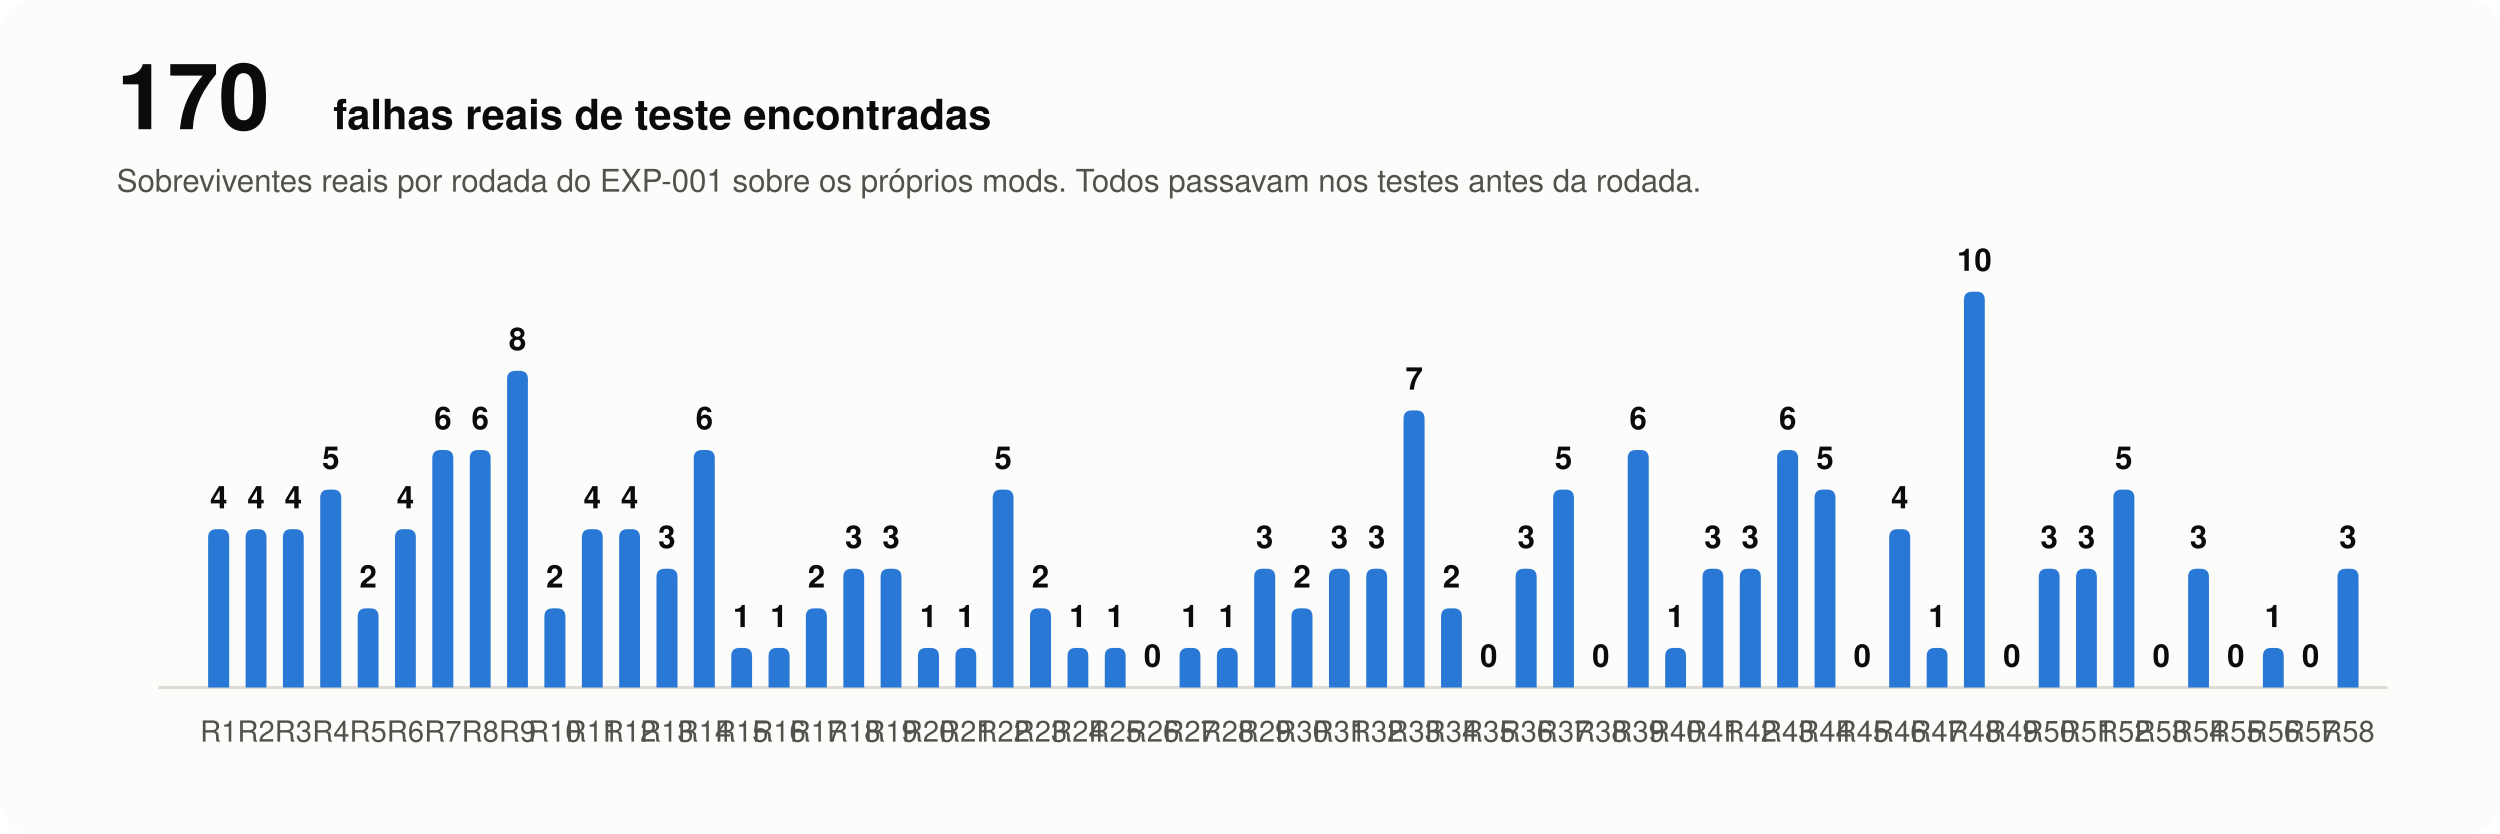
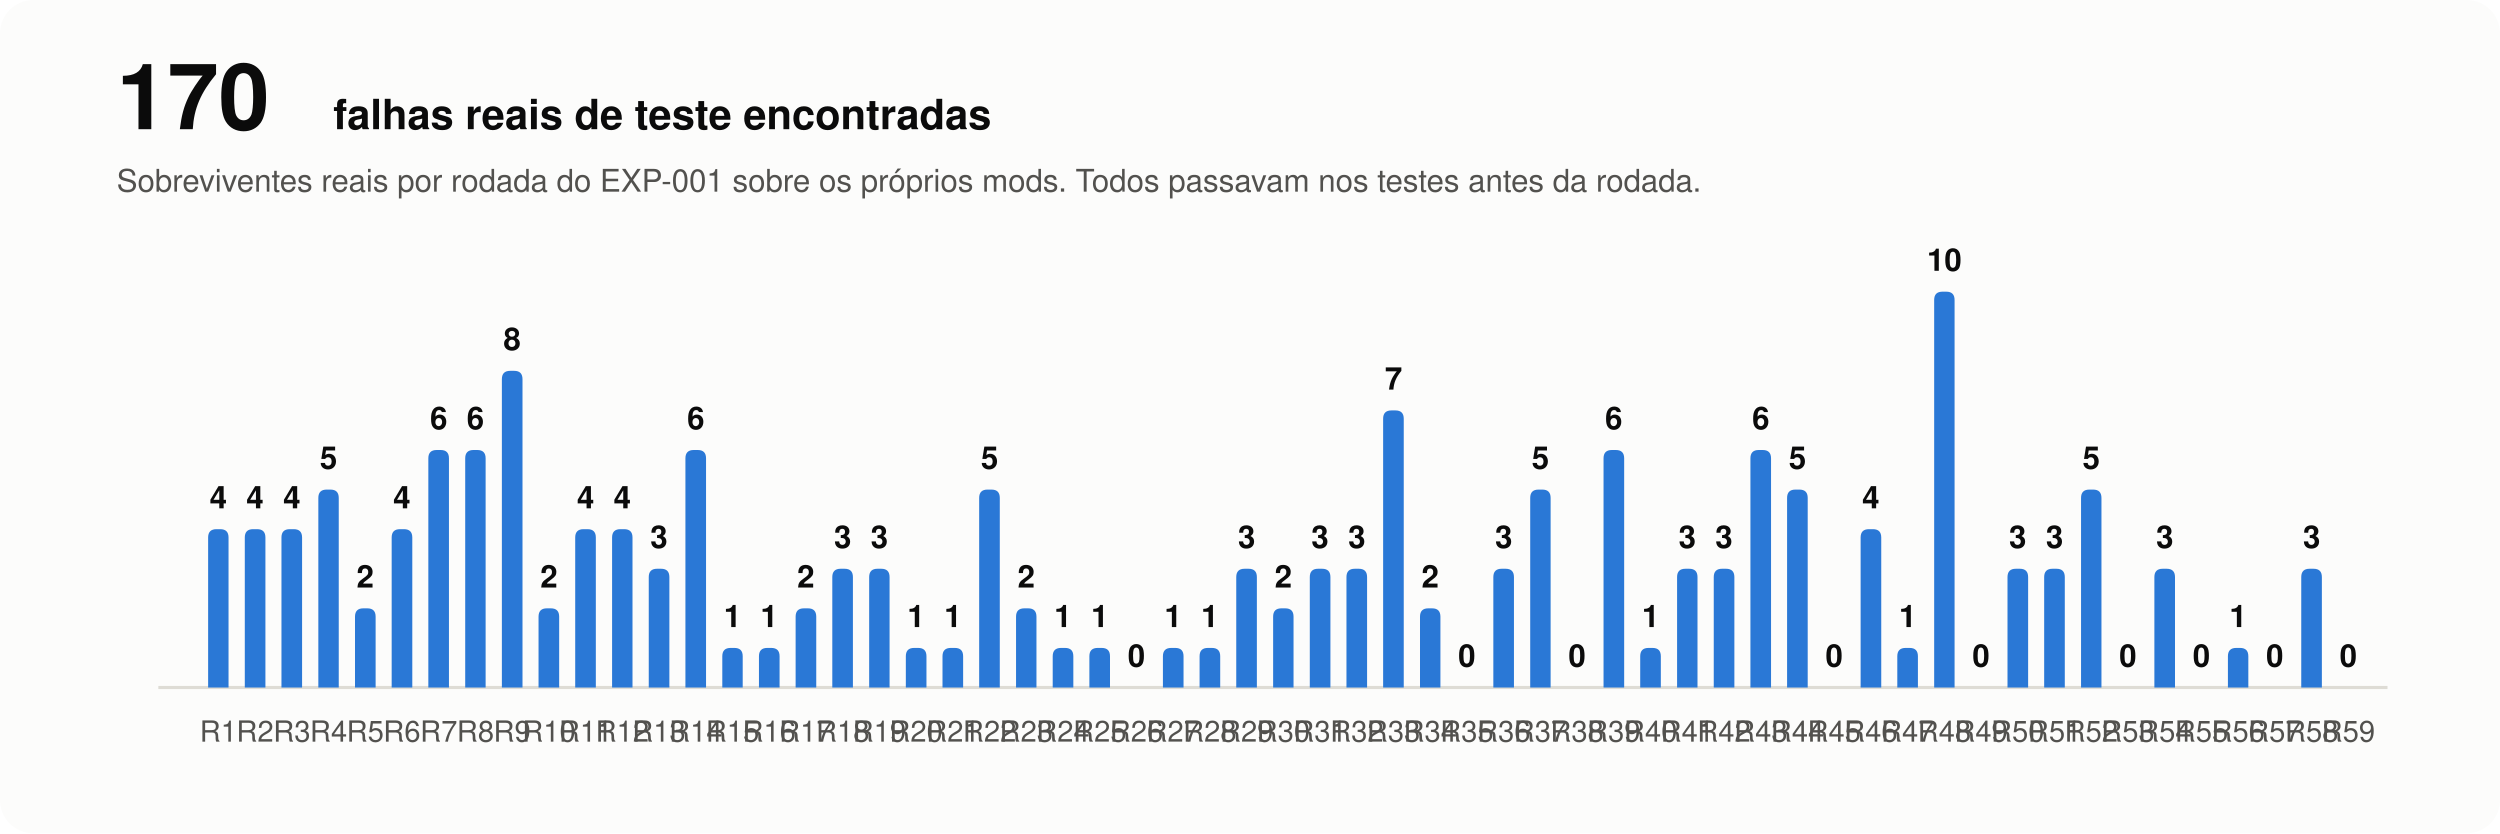
- <svg xmlns="http://www.w3.org/2000/svg" viewBox="0 0 1200 400" width="1200" height="400" role="img" aria-label="170 falhas reais de teste encontradas em 58 rodadas" font-family="ui-sans-serif, -apple-system, 'Segoe UI', Helvetica, Arial, sans-serif">
+ <svg xmlns="http://www.w3.org/2000/svg" viewBox="0 0 1200 400" width="1200" height="400" role="img" aria-label="170 falhas reais de teste encontradas em 59 rodadas" font-family="ui-sans-serif, -apple-system, 'Segoe UI', Helvetica, Arial, sans-serif">
  <style>
  .sup { fill: #fcfcfb; } .sup2 { fill: #f3f2ef; } .borda { stroke: #dedcd5; }
  .t1 { fill: #0b0b0b; } .t2 { fill: #52514e; } .t3 { fill: #8a887f; }
  .ac { fill: #2a78d6; } .acs { stroke: #2a78d6; } .acf { fill: #e8f1fb; }
  .ok { fill: #0f7a3d; } .okf { fill: #e3f3e8; }
  @media (prefers-color-scheme: dark) {
    .sup { fill: #1a1a19; } .sup2 { fill: #232322; } .borda { stroke: #3a3936; }
    .t1 { fill: #f0efec; } .t2 { fill: #c3c2b7; } .t3 { fill: #8f8d84; }
    .ac { fill: #3987e5; } .acs { stroke: #3987e5; } .acf { fill: #1d2c40; }
    .ok { fill: #4cc27a; } .okf { fill: #16301f; }
  }
  @media (prefers-reduced-motion: reduce) { * { animation: none !important; } }

  .barra { transform-box: fill-box; transform-origin: bottom; animation: cresce 1.1s cubic-bezier(.2,.8,.2,1); }
  @keyframes cresce { from { transform: scaleY(0); } to { transform: scaleY(1); } }
</style>
  <rect width="1200" height="400" rx="16" class="sup" />
  <text x="56" y="62" font-size="44" font-weight="800" class="t1">170</text>
  <text x="160" y="62" font-size="20" font-weight="700" class="t1">falhas reais de teste encontradas</text>
  <text x="56" y="92" font-size="15" class="t2">Sobreviventes reais por rodada do EXP-001 sobre os próprios mods. Todos passavam nos testes antes da rodada.</text>
  <line x1="76" y1="330" x2="1146" y2="330" class="borda" stroke-width="1.5" />
  <g class="barra">
-     <path d="M99.9,330 L99.9,258.0 Q99.9,254.0 103.9,254.0 L106.0,254.0 Q110.0,254.0 110.0,258.0 L110.0,330 Z" class="ac" />
-   </g>
-   <text x="105.0" y="244.0" font-size="15" font-weight="700" class="t1" text-anchor="middle">4</text>
-   <text x="105.0" y="356" font-size="14" class="t2" text-anchor="middle">R1</text>
-   <g class="barra">
-     <path d="M117.9,330 L117.9,258.0 Q117.9,254.0 121.9,254.0 L123.9,254.0 Q127.9,254.0 127.9,258.0 L127.9,330 Z" class="ac" />
-   </g>
-   <text x="122.9" y="244.0" font-size="15" font-weight="700" class="t1" text-anchor="middle">4</text>
-   <text x="122.9" y="356" font-size="14" class="t2" text-anchor="middle">R2</text>
-   <g class="barra">
-     <path d="M135.8,330 L135.8,258.0 Q135.8,254.0 139.8,254.0 L141.8,254.0 Q145.8,254.0 145.8,258.0 L145.8,330 Z" class="ac" />
-   </g>
-   <text x="140.8" y="244.0" font-size="15" font-weight="700" class="t1" text-anchor="middle">4</text>
-   <text x="140.8" y="356" font-size="14" class="t2" text-anchor="middle">R3</text>
-   <g class="barra">
-     <path d="M153.7,330 L153.7,239.0 Q153.7,235.0 157.7,235.0 L159.8,235.0 Q163.8,235.0 163.8,239.0 L163.8,330 Z" class="ac" />
-   </g>
-   <text x="158.8" y="225.0" font-size="15" font-weight="700" class="t1" text-anchor="middle">5</text>
-   <text x="158.8" y="356" font-size="14" class="t2" text-anchor="middle">R4</text>
-   <g class="barra">
-     <path d="M171.7,330 L171.7,296.0 Q171.7,292.0 175.7,292.0 L177.7,292.0 Q181.7,292.0 181.7,296.0 L181.7,330 Z" class="ac" />
-   </g>
-   <text x="176.7" y="282.0" font-size="15" font-weight="700" class="t1" text-anchor="middle">2</text>
-   <text x="176.7" y="356" font-size="14" class="t2" text-anchor="middle">R5</text>
-   <g class="barra">
-     <path d="M189.6,330 L189.6,258.0 Q189.6,254.0 193.6,254.0 L195.6,254.0 Q199.6,254.0 199.6,258.0 L199.6,330 Z" class="ac" />
-   </g>
-   <text x="194.6" y="244.0" font-size="15" font-weight="700" class="t1" text-anchor="middle">4</text>
-   <text x="194.6" y="356" font-size="14" class="t2" text-anchor="middle">R6</text>
-   <g class="barra">
-     <path d="M207.5,330 L207.5,220.0 Q207.5,216.0 211.5,216.0 L213.6,216.0 Q217.6,216.0 217.6,220.0 L217.6,330 Z" class="ac" />
-   </g>
-   <text x="212.6" y="206.0" font-size="15" font-weight="700" class="t1" text-anchor="middle">6</text>
-   <text x="212.6" y="356" font-size="14" class="t2" text-anchor="middle">R7</text>
-   <g class="barra">
-     <path d="M225.5,330 L225.5,220.0 Q225.5,216.0 229.5,216.0 L231.5,216.0 Q235.5,216.0 235.5,220.0 L235.5,330 Z" class="ac" />
-   </g>
-   <text x="230.5" y="206.0" font-size="15" font-weight="700" class="t1" text-anchor="middle">6</text>
-   <text x="230.5" y="356" font-size="14" class="t2" text-anchor="middle">R8</text>
-   <g class="barra">
-     <path d="M243.4,330 L243.4,182.0 Q243.4,178.0 247.4,178.0 L249.4,178.0 Q253.4,178.0 253.4,182.0 L253.4,330 Z" class="ac" />
-   </g>
-   <text x="248.4" y="168.0" font-size="15" font-weight="700" class="t1" text-anchor="middle">8</text>
-   <text x="248.4" y="356" font-size="14" class="t2" text-anchor="middle">R9</text>
-   <g class="barra">
-     <path d="M261.3,330 L261.3,296.0 Q261.3,292.0 265.3,292.0 L267.4,292.0 Q271.4,292.0 271.4,296.0 L271.4,330 Z" class="ac" />
-   </g>
-   <text x="266.3" y="282.0" font-size="15" font-weight="700" class="t1" text-anchor="middle">2</text>
-   <text x="266.3" y="356" font-size="14" class="t2" text-anchor="middle">R10</text>
-   <g class="barra">
-     <path d="M279.3,330 L279.3,258.0 Q279.3,254.0 283.3,254.0 L285.3,254.0 Q289.3,254.0 289.3,258.0 L289.3,330 Z" class="ac" />
-   </g>
-   <text x="284.3" y="244.0" font-size="15" font-weight="700" class="t1" text-anchor="middle">4</text>
-   <text x="284.3" y="356" font-size="14" class="t2" text-anchor="middle">R11</text>
-   <g class="barra">
-     <path d="M297.2,330 L297.2,258.0 Q297.2,254.0 301.2,254.0 L303.2,254.0 Q307.2,254.0 307.2,258.0 L307.2,330 Z" class="ac" />
-   </g>
-   <text x="302.2" y="244.0" font-size="15" font-weight="700" class="t1" text-anchor="middle">4</text>
-   <text x="302.2" y="356" font-size="14" class="t2" text-anchor="middle">R12</text>
-   <g class="barra">
-     <path d="M315.1,330 L315.1,277.0 Q315.1,273.0 319.1,273.0 L321.2,273.0 Q325.2,273.0 325.2,277.0 L325.2,330 Z" class="ac" />
-   </g>
-   <text x="320.1" y="263.0" font-size="15" font-weight="700" class="t1" text-anchor="middle">3</text>
-   <text x="320.1" y="356" font-size="14" class="t2" text-anchor="middle">R13</text>
-   <g class="barra">
-     <path d="M333.0,330 L333.0,220.0 Q333.0,216.0 337.0,216.0 L339.1,216.0 Q343.1,216.0 343.1,220.0 L343.1,330 Z" class="ac" />
-   </g>
-   <text x="338.1" y="206.0" font-size="15" font-weight="700" class="t1" text-anchor="middle">6</text>
-   <text x="338.1" y="356" font-size="14" class="t2" text-anchor="middle">R14</text>
-   <g class="barra">
-     <path d="M351.0,330 L351.0,315.0 Q351.0,311.0 355.0,311.0 L357.0,311.0 Q361.0,311.0 361.0,315.0 L361.0,330 Z" class="ac" />
-   </g>
-   <text x="356.0" y="301.0" font-size="15" font-weight="700" class="t1" text-anchor="middle">1</text>
-   <text x="356.0" y="356" font-size="14" class="t2" text-anchor="middle">R15</text>
-   <g class="barra">
-     <path d="M368.9,330 L368.9,315.0 Q368.9,311.0 372.9,311.0 L375.0,311.0 Q379.0,311.0 379.0,315.0 L379.0,330 Z" class="ac" />
-   </g>
-   <text x="373.9" y="301.0" font-size="15" font-weight="700" class="t1" text-anchor="middle">1</text>
-   <text x="373.9" y="356" font-size="14" class="t2" text-anchor="middle">R16</text>
-   <g class="barra">
-     <path d="M386.8,330 L386.8,296.0 Q386.8,292.0 390.8,292.0 L392.9,292.0 Q396.9,292.0 396.9,296.0 L396.9,330 Z" class="ac" />
-   </g>
-   <text x="391.9" y="282.0" font-size="15" font-weight="700" class="t1" text-anchor="middle">2</text>
-   <text x="391.9" y="356" font-size="14" class="t2" text-anchor="middle">R17</text>
-   <g class="barra">
-     <path d="M404.8,330 L404.8,277.0 Q404.8,273.0 408.8,273.0 L410.8,273.0 Q414.8,273.0 414.8,277.0 L414.8,330 Z" class="ac" />
-   </g>
-   <text x="409.8" y="263.0" font-size="15" font-weight="700" class="t1" text-anchor="middle">3</text>
-   <text x="409.8" y="356" font-size="14" class="t2" text-anchor="middle">R18</text>
-   <g class="barra">
-     <path d="M422.7,330 L422.7,277.0 Q422.7,273.0 426.7,273.0 L428.7,273.0 Q432.7,273.0 432.7,277.0 L432.7,330 Z" class="ac" />
-   </g>
-   <text x="427.7" y="263.0" font-size="15" font-weight="700" class="t1" text-anchor="middle">3</text>
-   <text x="427.7" y="356" font-size="14" class="t2" text-anchor="middle">R19</text>
-   <g class="barra">
-     <path d="M440.6,330 L440.6,315.0 Q440.6,311.0 444.6,311.0 L446.7,311.0 Q450.7,311.0 450.7,315.0 L450.7,330 Z" class="ac" />
-   </g>
-   <text x="445.7" y="301.0" font-size="15" font-weight="700" class="t1" text-anchor="middle">1</text>
-   <text x="445.7" y="356" font-size="14" class="t2" text-anchor="middle">R20</text>
-   <g class="barra">
-     <path d="M458.6,330 L458.6,315.0 Q458.6,311.0 462.6,311.0 L464.6,311.0 Q468.6,311.0 468.6,315.0 L468.6,330 Z" class="ac" />
-   </g>
-   <text x="463.6" y="301.0" font-size="15" font-weight="700" class="t1" text-anchor="middle">1</text>
-   <text x="463.6" y="356" font-size="14" class="t2" text-anchor="middle">R21</text>
-   <g class="barra">
-     <path d="M476.5,330 L476.5,239.0 Q476.5,235.0 480.5,235.0 L482.5,235.0 Q486.5,235.0 486.5,239.0 L486.5,330 Z" class="ac" />
-   </g>
-   <text x="481.5" y="225.0" font-size="15" font-weight="700" class="t1" text-anchor="middle">5</text>
-   <text x="481.5" y="356" font-size="14" class="t2" text-anchor="middle">R22</text>
-   <g class="barra">
-     <path d="M494.4,330 L494.4,296.0 Q494.4,292.0 498.4,292.0 L500.5,292.0 Q504.5,292.0 504.5,296.0 L504.5,330 Z" class="ac" />
-   </g>
-   <text x="499.4" y="282.0" font-size="15" font-weight="700" class="t1" text-anchor="middle">2</text>
-   <text x="499.4" y="356" font-size="14" class="t2" text-anchor="middle">R23</text>
-   <g class="barra">
-     <path d="M512.4,330 L512.4,315.0 Q512.4,311.0 516.4,311.0 L518.4,311.0 Q522.4,311.0 522.4,315.0 L522.4,330 Z" class="ac" />
-   </g>
-   <text x="517.4" y="301.0" font-size="15" font-weight="700" class="t1" text-anchor="middle">1</text>
-   <text x="517.4" y="356" font-size="14" class="t2" text-anchor="middle">R24</text>
-   <g class="barra">
-     <path d="M530.3,330 L530.3,315.0 Q530.3,311.0 534.3,311.0 L536.3,311.0 Q540.3,311.0 540.3,315.0 L540.3,330 Z" class="ac" />
-   </g>
-   <text x="535.3" y="301.0" font-size="15" font-weight="700" class="t1" text-anchor="middle">1</text>
-   <text x="535.3" y="356" font-size="14" class="t2" text-anchor="middle">R25</text>
-   <g class="barra">
-     <path d="M548.2,330 L548.2,330.0 Q548.2,330.0 548.2,330.0 L558.3,330.0 Q558.3,330.0 558.3,330.0 L558.3,330 Z" class="ac" />
-   </g>
-   <text x="553.2" y="320.0" font-size="15" font-weight="700" class="t1" text-anchor="middle">0</text>
-   <text x="553.2" y="356" font-size="14" class="t2" text-anchor="middle">R26</text>
-   <g class="barra">
-     <path d="M566.2,330 L566.2,315.0 Q566.2,311.0 570.2,311.0 L572.2,311.0 Q576.2,311.0 576.2,315.0 L576.2,330 Z" class="ac" />
-   </g>
-   <text x="571.2" y="301.0" font-size="15" font-weight="700" class="t1" text-anchor="middle">1</text>
-   <text x="571.2" y="356" font-size="14" class="t2" text-anchor="middle">R27</text>
-   <g class="barra">
-     <path d="M584.1,330 L584.1,315.0 Q584.1,311.0 588.1,311.0 L590.1,311.0 Q594.1,311.0 594.1,315.0 L594.1,330 Z" class="ac" />
-   </g>
-   <text x="589.1" y="301.0" font-size="15" font-weight="700" class="t1" text-anchor="middle">1</text>
-   <text x="589.1" y="356" font-size="14" class="t2" text-anchor="middle">R28</text>
-   <g class="barra">
-     <path d="M602.0,330 L602.0,277.0 Q602.0,273.0 606.0,273.0 L608.1,273.0 Q612.1,273.0 612.1,277.0 L612.1,330 Z" class="ac" />
-   </g>
-   <text x="607.0" y="263.0" font-size="15" font-weight="700" class="t1" text-anchor="middle">3</text>
-   <text x="607.0" y="356" font-size="14" class="t2" text-anchor="middle">R29</text>
-   <g class="barra">
-     <path d="M619.9,330 L619.9,296.0 Q619.9,292.0 623.9,292.0 L626.0,292.0 Q630.0,292.0 630.0,296.0 L630.0,330 Z" class="ac" />
-   </g>
-   <text x="625.0" y="282.0" font-size="15" font-weight="700" class="t1" text-anchor="middle">2</text>
-   <text x="625.0" y="356" font-size="14" class="t2" text-anchor="middle">R30</text>
-   <g class="barra">
-     <path d="M637.9,330 L637.9,277.0 Q637.9,273.0 641.9,273.0 L643.9,273.0 Q647.9,273.0 647.9,277.0 L647.9,330 Z" class="ac" />
-   </g>
-   <text x="642.9" y="263.0" font-size="15" font-weight="700" class="t1" text-anchor="middle">3</text>
-   <text x="642.9" y="356" font-size="14" class="t2" text-anchor="middle">R31</text>
-   <g class="barra">
-     <path d="M655.8,330 L655.8,277.0 Q655.8,273.0 659.8,273.0 L661.8,273.0 Q665.8,273.0 665.8,277.0 L665.8,330 Z" class="ac" />
-   </g>
-   <text x="660.8" y="263.0" font-size="15" font-weight="700" class="t1" text-anchor="middle">3</text>
-   <text x="660.8" y="356" font-size="14" class="t2" text-anchor="middle">R32</text>
-   <g class="barra">
-     <path d="M673.7,330 L673.7,201.0 Q673.7,197.0 677.7,197.0 L679.8,197.0 Q683.8,197.0 683.8,201.0 L683.8,330 Z" class="ac" />
-   </g>
-   <text x="678.8" y="187.0" font-size="15" font-weight="700" class="t1" text-anchor="middle">7</text>
-   <text x="678.8" y="356" font-size="14" class="t2" text-anchor="middle">R33</text>
-   <g class="barra">
-     <path d="M691.7,330 L691.7,296.0 Q691.7,292.0 695.7,292.0 L697.7,292.0 Q701.7,292.0 701.7,296.0 L701.7,330 Z" class="ac" />
-   </g>
-   <text x="696.7" y="282.0" font-size="15" font-weight="700" class="t1" text-anchor="middle">2</text>
-   <text x="696.7" y="356" font-size="14" class="t2" text-anchor="middle">R34</text>
-   <g class="barra">
-     <path d="M709.6,330 L709.6,330.0 Q709.6,330.0 709.6,330.0 L719.6,330.0 Q719.6,330.0 719.6,330.0 L719.6,330 Z" class="ac" />
-   </g>
-   <text x="714.6" y="320.0" font-size="15" font-weight="700" class="t1" text-anchor="middle">0</text>
-   <text x="714.6" y="356" font-size="14" class="t2" text-anchor="middle">R35</text>
-   <g class="barra">
-     <path d="M727.5,330 L727.5,277.0 Q727.5,273.0 731.5,273.0 L733.6,273.0 Q737.6,273.0 737.6,277.0 L737.6,330 Z" class="ac" />
-   </g>
-   <text x="732.6" y="263.0" font-size="15" font-weight="700" class="t1" text-anchor="middle">3</text>
-   <text x="732.6" y="356" font-size="14" class="t2" text-anchor="middle">R36</text>
-   <g class="barra">
-     <path d="M745.5,330 L745.5,239.0 Q745.5,235.0 749.5,235.0 L751.5,235.0 Q755.5,235.0 755.5,239.0 L755.5,330 Z" class="ac" />
-   </g>
-   <text x="750.5" y="225.0" font-size="15" font-weight="700" class="t1" text-anchor="middle">5</text>
-   <text x="750.5" y="356" font-size="14" class="t2" text-anchor="middle">R37</text>
-   <g class="barra">
-     <path d="M763.4,330 L763.4,330.0 Q763.4,330.0 763.4,330.0 L773.4,330.0 Q773.4,330.0 773.4,330.0 L773.4,330 Z" class="ac" />
-   </g>
-   <text x="768.4" y="320.0" font-size="15" font-weight="700" class="t1" text-anchor="middle">0</text>
-   <text x="768.4" y="356" font-size="14" class="t2" text-anchor="middle">R38</text>
-   <g class="barra">
-     <path d="M781.3,330 L781.3,220.0 Q781.3,216.0 785.3,216.0 L787.4,216.0 Q791.4,216.0 791.4,220.0 L791.4,330 Z" class="ac" />
-   </g>
-   <text x="786.3" y="206.0" font-size="15" font-weight="700" class="t1" text-anchor="middle">6</text>
-   <text x="786.3" y="356" font-size="14" class="t2" text-anchor="middle">R39</text>
-   <g class="barra">
-     <path d="M799.3,330 L799.3,315.0 Q799.3,311.0 803.3,311.0 L805.3,311.0 Q809.3,311.0 809.3,315.0 L809.3,330 Z" class="ac" />
-   </g>
-   <text x="804.3" y="301.0" font-size="15" font-weight="700" class="t1" text-anchor="middle">1</text>
-   <text x="804.3" y="356" font-size="14" class="t2" text-anchor="middle">R40</text>
-   <g class="barra">
-     <path d="M817.2,330 L817.2,277.0 Q817.2,273.0 821.2,273.0 L823.2,273.0 Q827.2,273.0 827.2,277.0 L827.2,330 Z" class="ac" />
-   </g>
-   <text x="822.2" y="263.0" font-size="15" font-weight="700" class="t1" text-anchor="middle">3</text>
-   <text x="822.2" y="356" font-size="14" class="t2" text-anchor="middle">R41</text>
-   <g class="barra">
-     <path d="M835.1,330 L835.1,277.0 Q835.1,273.0 839.1,273.0 L841.2,273.0 Q845.2,273.0 845.2,277.0 L845.2,330 Z" class="ac" />
-   </g>
-   <text x="840.1" y="263.0" font-size="15" font-weight="700" class="t1" text-anchor="middle">3</text>
-   <text x="840.1" y="356" font-size="14" class="t2" text-anchor="middle">R42</text>
-   <g class="barra">
-     <path d="M853.0,330 L853.0,220.0 Q853.0,216.0 857.0,216.0 L859.1,216.0 Q863.1,216.0 863.1,220.0 L863.1,330 Z" class="ac" />
-   </g>
-   <text x="858.1" y="206.0" font-size="15" font-weight="700" class="t1" text-anchor="middle">6</text>
-   <text x="858.1" y="356" font-size="14" class="t2" text-anchor="middle">R43</text>
-   <g class="barra">
-     <path d="M871.0,330 L871.0,239.0 Q871.0,235.0 875.0,235.0 L877.0,235.0 Q881.0,235.0 881.0,239.0 L881.0,330 Z" class="ac" />
-   </g>
-   <text x="876.0" y="225.0" font-size="15" font-weight="700" class="t1" text-anchor="middle">5</text>
-   <text x="876.0" y="356" font-size="14" class="t2" text-anchor="middle">R44</text>
-   <g class="barra">
-     <path d="M888.9,330 L888.9,330.0 Q888.9,330.0 888.9,330.0 L899.0,330.0 Q899.0,330.0 899.0,330.0 L899.0,330 Z" class="ac" />
-   </g>
-   <text x="893.9" y="320.0" font-size="15" font-weight="700" class="t1" text-anchor="middle">0</text>
-   <text x="893.9" y="356" font-size="14" class="t2" text-anchor="middle">R45</text>
-   <g class="barra">
-     <path d="M906.8,330 L906.8,258.0 Q906.8,254.0 910.8,254.0 L912.9,254.0 Q916.9,254.0 916.9,258.0 L916.9,330 Z" class="ac" />
-   </g>
-   <text x="911.9" y="244.0" font-size="15" font-weight="700" class="t1" text-anchor="middle">4</text>
-   <text x="911.9" y="356" font-size="14" class="t2" text-anchor="middle">R46</text>
-   <g class="barra">
-     <path d="M924.8,330 L924.8,315.0 Q924.8,311.0 928.8,311.0 L930.8,311.0 Q934.8,311.0 934.8,315.0 L934.8,330 Z" class="ac" />
-   </g>
-   <text x="929.8" y="301.0" font-size="15" font-weight="700" class="t1" text-anchor="middle">1</text>
-   <text x="929.8" y="356" font-size="14" class="t2" text-anchor="middle">R47</text>
-   <g class="barra">
-     <path d="M942.7,330 L942.7,144.0 Q942.7,140.0 946.7,140.0 L948.7,140.0 Q952.7,140.0 952.7,144.0 L952.7,330 Z" class="ac" />
-   </g>
-   <text x="947.7" y="130.0" font-size="15" font-weight="700" class="t1" text-anchor="middle">10</text>
-   <text x="947.7" y="356" font-size="14" class="t2" text-anchor="middle">R48</text>
-   <g class="barra">
-     <path d="M960.6,330 L960.6,330.0 Q960.6,330.0 960.6,330.0 L970.7,330.0 Q970.7,330.0 970.7,330.0 L970.7,330 Z" class="ac" />
-   </g>
-   <text x="965.7" y="320.0" font-size="15" font-weight="700" class="t1" text-anchor="middle">0</text>
-   <text x="965.7" y="356" font-size="14" class="t2" text-anchor="middle">R49</text>
-   <g class="barra">
-     <path d="M978.6,330 L978.6,277.0 Q978.6,273.0 982.6,273.0 L984.6,273.0 Q988.6,273.0 988.6,277.0 L988.6,330 Z" class="ac" />
-   </g>
-   <text x="983.6" y="263.0" font-size="15" font-weight="700" class="t1" text-anchor="middle">3</text>
-   <text x="983.6" y="356" font-size="14" class="t2" text-anchor="middle">R50</text>
-   <g class="barra">
-     <path d="M996.5,330 L996.5,277.0 Q996.5,273.0 1000.5,273.0 L1002.5,273.0 Q1006.5,273.0 1006.5,277.0 L1006.5,330 Z" class="ac" />
-   </g>
-   <text x="1001.5" y="263.0" font-size="15" font-weight="700" class="t1" text-anchor="middle">3</text>
-   <text x="1001.5" y="356" font-size="14" class="t2" text-anchor="middle">R51</text>
-   <g class="barra">
-     <path d="M1014.4,330 L1014.4,239.0 Q1014.4,235.0 1018.4,235.0 L1020.5,235.0 Q1024.5,235.0 1024.5,239.0 L1024.5,330 Z" class="ac" />
-   </g>
-   <text x="1019.4" y="225.0" font-size="15" font-weight="700" class="t1" text-anchor="middle">5</text>
-   <text x="1019.4" y="356" font-size="14" class="t2" text-anchor="middle">R52</text>
-   <g class="barra">
-     <path d="M1032.4,330 L1032.4,330.0 Q1032.4,330.0 1032.4,330.0 L1042.4,330.0 Q1042.4,330.0 1042.4,330.0 L1042.4,330 Z" class="ac" />
-   </g>
-   <text x="1037.4" y="320.0" font-size="15" font-weight="700" class="t1" text-anchor="middle">0</text>
-   <text x="1037.4" y="356" font-size="14" class="t2" text-anchor="middle">R53</text>
-   <g class="barra">
-     <path d="M1050.3,330 L1050.3,277.0 Q1050.3,273.0 1054.3,273.0 L1056.3,273.0 Q1060.3,273.0 1060.3,277.0 L1060.3,330 Z" class="ac" />
-   </g>
-   <text x="1055.3" y="263.0" font-size="15" font-weight="700" class="t1" text-anchor="middle">3</text>
-   <text x="1055.3" y="356" font-size="14" class="t2" text-anchor="middle">R54</text>
-   <g class="barra">
-     <path d="M1068.2,330 L1068.2,330.0 Q1068.2,330.0 1068.2,330.0 L1078.3,330.0 Q1078.3,330.0 1078.3,330.0 L1078.3,330 Z" class="ac" />
-   </g>
-   <text x="1073.2" y="320.0" font-size="15" font-weight="700" class="t1" text-anchor="middle">0</text>
-   <text x="1073.2" y="356" font-size="14" class="t2" text-anchor="middle">R55</text>
-   <g class="barra">
-     <path d="M1086.2,330 L1086.2,315.0 Q1086.2,311.0 1090.2,311.0 L1092.2,311.0 Q1096.2,311.0 1096.2,315.0 L1096.2,330 Z" class="ac" />
-   </g>
-   <text x="1091.2" y="301.0" font-size="15" font-weight="700" class="t1" text-anchor="middle">1</text>
-   <text x="1091.2" y="356" font-size="14" class="t2" text-anchor="middle">R56</text>
-   <g class="barra">
-     <path d="M1104.1,330 L1104.1,330.0 Q1104.1,330.0 1104.1,330.0 L1114.1,330.0 Q1114.1,330.0 1114.1,330.0 L1114.1,330 Z" class="ac" />
-   </g>
-   <text x="1109.1" y="320.0" font-size="15" font-weight="700" class="t1" text-anchor="middle">0</text>
-   <text x="1109.1" y="356" font-size="14" class="t2" text-anchor="middle">R57</text>
-   <g class="barra">
-     <path d="M1122.0,330 L1122.0,277.0 Q1122.0,273.0 1126.0,273.0 L1128.1,273.0 Q1132.1,273.0 1132.1,277.0 L1132.1,330 Z" class="ac" />
-   </g>
-   <text x="1127.0" y="263.0" font-size="15" font-weight="700" class="t1" text-anchor="middle">3</text>
-   <text x="1127.0" y="356" font-size="14" class="t2" text-anchor="middle">R58</text>
+     <path d="M99.9,330 L99.9,258.0 Q99.9,254.0 103.9,254.0 L105.7,254.0 Q109.7,254.0 109.7,258.0 L109.7,330 Z" class="ac" />
+   </g>
+   <text x="104.8" y="244.0" font-size="15" font-weight="700" class="t1" text-anchor="middle">4</text>
+   <text x="104.8" y="356" font-size="14" class="t2" text-anchor="middle">R1</text>
+   <g class="barra">
+     <path d="M117.5,330 L117.5,258.0 Q117.5,254.0 121.5,254.0 L123.4,254.0 Q127.4,254.0 127.4,258.0 L127.4,330 Z" class="ac" />
+   </g>
+   <text x="122.4" y="244.0" font-size="15" font-weight="700" class="t1" text-anchor="middle">4</text>
+   <text x="122.4" y="356" font-size="14" class="t2" text-anchor="middle">R2</text>
+   <g class="barra">
+     <path d="M135.1,330 L135.1,258.0 Q135.1,254.0 139.1,254.0 L141.0,254.0 Q145.0,254.0 145.0,258.0 L145.0,330 Z" class="ac" />
+   </g>
+   <text x="140.1" y="244.0" font-size="15" font-weight="700" class="t1" text-anchor="middle">4</text>
+   <text x="140.1" y="356" font-size="14" class="t2" text-anchor="middle">R3</text>
+   <g class="barra">
+     <path d="M152.8,330 L152.8,239.0 Q152.8,235.0 156.8,235.0 L158.6,235.0 Q162.6,235.0 162.6,239.0 L162.6,330 Z" class="ac" />
+   </g>
+   <text x="157.7" y="225.0" font-size="15" font-weight="700" class="t1" text-anchor="middle">5</text>
+   <text x="157.7" y="356" font-size="14" class="t2" text-anchor="middle">R4</text>
+   <g class="barra">
+     <path d="M170.4,330 L170.4,296.0 Q170.4,292.0 174.4,292.0 L176.3,292.0 Q180.3,292.0 180.3,296.0 L180.3,330 Z" class="ac" />
+   </g>
+   <text x="175.3" y="282.0" font-size="15" font-weight="700" class="t1" text-anchor="middle">2</text>
+   <text x="175.3" y="356" font-size="14" class="t2" text-anchor="middle">R5</text>
+   <g class="barra">
+     <path d="M188.0,330 L188.0,258.0 Q188.0,254.0 192.0,254.0 L193.9,254.0 Q197.9,254.0 197.9,258.0 L197.9,330 Z" class="ac" />
+   </g>
+   <text x="192.9" y="244.0" font-size="15" font-weight="700" class="t1" text-anchor="middle">4</text>
+   <text x="192.9" y="356" font-size="14" class="t2" text-anchor="middle">R6</text>
+   <g class="barra">
+     <path d="M205.6,330 L205.6,220.0 Q205.6,216.0 209.6,216.0 L211.5,216.0 Q215.5,216.0 215.5,220.0 L215.5,330 Z" class="ac" />
+   </g>
+   <text x="210.6" y="206.0" font-size="15" font-weight="700" class="t1" text-anchor="middle">6</text>
+   <text x="210.6" y="356" font-size="14" class="t2" text-anchor="middle">R7</text>
+   <g class="barra">
+     <path d="M223.3,330 L223.3,220.0 Q223.3,216.0 227.3,216.0 L229.1,216.0 Q233.1,216.0 233.1,220.0 L233.1,330 Z" class="ac" />
+   </g>
+   <text x="228.2" y="206.0" font-size="15" font-weight="700" class="t1" text-anchor="middle">6</text>
+   <text x="228.2" y="356" font-size="14" class="t2" text-anchor="middle">R8</text>
+   <g class="barra">
+     <path d="M240.9,330 L240.9,182.0 Q240.9,178.0 244.9,178.0 L246.8,178.0 Q250.8,178.0 250.8,182.0 L250.8,330 Z" class="ac" />
+   </g>
+   <text x="245.8" y="168.0" font-size="15" font-weight="700" class="t1" text-anchor="middle">8</text>
+   <text x="245.8" y="356" font-size="14" class="t2" text-anchor="middle">R9</text>
+   <g class="barra">
+     <path d="M258.5,330 L258.5,296.0 Q258.5,292.0 262.5,292.0 L264.4,292.0 Q268.4,292.0 268.4,296.0 L268.4,330 Z" class="ac" />
+   </g>
+   <text x="263.5" y="282.0" font-size="15" font-weight="700" class="t1" text-anchor="middle">2</text>
+   <text x="263.5" y="356" font-size="14" class="t2" text-anchor="middle">R10</text>
+   <g class="barra">
+     <path d="M276.1,330 L276.1,258.0 Q276.1,254.0 280.1,254.0 L282.0,254.0 Q286.0,254.0 286.0,258.0 L286.0,330 Z" class="ac" />
+   </g>
+   <text x="281.1" y="244.0" font-size="15" font-weight="700" class="t1" text-anchor="middle">4</text>
+   <text x="281.1" y="356" font-size="14" class="t2" text-anchor="middle">R11</text>
+   <g class="barra">
+     <path d="M293.8,330 L293.8,258.0 Q293.8,254.0 297.8,254.0 L299.6,254.0 Q303.6,254.0 303.6,258.0 L303.6,330 Z" class="ac" />
+   </g>
+   <text x="298.7" y="244.0" font-size="15" font-weight="700" class="t1" text-anchor="middle">4</text>
+   <text x="298.7" y="356" font-size="14" class="t2" text-anchor="middle">R12</text>
+   <g class="barra">
+     <path d="M311.4,330 L311.4,277.0 Q311.4,273.0 315.4,273.0 L317.3,273.0 Q321.3,273.0 321.3,277.0 L321.3,330 Z" class="ac" />
+   </g>
+   <text x="316.3" y="263.0" font-size="15" font-weight="700" class="t1" text-anchor="middle">3</text>
+   <text x="316.3" y="356" font-size="14" class="t2" text-anchor="middle">R13</text>
+   <g class="barra">
+     <path d="M329.0,330 L329.0,220.0 Q329.0,216.0 333.0,216.0 L334.9,216.0 Q338.9,216.0 338.9,220.0 L338.9,330 Z" class="ac" />
+   </g>
+   <text x="334.0" y="206.0" font-size="15" font-weight="700" class="t1" text-anchor="middle">6</text>
+   <text x="334.0" y="356" font-size="14" class="t2" text-anchor="middle">R14</text>
+   <g class="barra">
+     <path d="M346.7,330 L346.7,315.0 Q346.7,311.0 350.7,311.0 L352.5,311.0 Q356.5,311.0 356.5,315.0 L356.5,330 Z" class="ac" />
+   </g>
+   <text x="351.6" y="301.0" font-size="15" font-weight="700" class="t1" text-anchor="middle">1</text>
+   <text x="351.6" y="356" font-size="14" class="t2" text-anchor="middle">R15</text>
+   <g class="barra">
+     <path d="M364.3,330 L364.3,315.0 Q364.3,311.0 368.3,311.0 L370.2,311.0 Q374.2,311.0 374.2,315.0 L374.2,330 Z" class="ac" />
+   </g>
+   <text x="369.2" y="301.0" font-size="15" font-weight="700" class="t1" text-anchor="middle">1</text>
+   <text x="369.2" y="356" font-size="14" class="t2" text-anchor="middle">R16</text>
+   <g class="barra">
+     <path d="M381.9,330 L381.9,296.0 Q381.9,292.0 385.9,292.0 L387.8,292.0 Q391.8,292.0 391.8,296.0 L391.8,330 Z" class="ac" />
+   </g>
+   <text x="386.8" y="282.0" font-size="15" font-weight="700" class="t1" text-anchor="middle">2</text>
+   <text x="386.8" y="356" font-size="14" class="t2" text-anchor="middle">R17</text>
+   <g class="barra">
+     <path d="M399.5,330 L399.5,277.0 Q399.5,273.0 403.5,273.0 L405.4,273.0 Q409.4,273.0 409.4,277.0 L409.4,330 Z" class="ac" />
+   </g>
+   <text x="404.5" y="263.0" font-size="15" font-weight="700" class="t1" text-anchor="middle">3</text>
+   <text x="404.5" y="356" font-size="14" class="t2" text-anchor="middle">R18</text>
+   <g class="barra">
+     <path d="M417.2,330 L417.2,277.0 Q417.2,273.0 421.2,273.0 L423.0,273.0 Q427.0,273.0 427.0,277.0 L427.0,330 Z" class="ac" />
+   </g>
+   <text x="422.1" y="263.0" font-size="15" font-weight="700" class="t1" text-anchor="middle">3</text>
+   <text x="422.1" y="356" font-size="14" class="t2" text-anchor="middle">R19</text>
+   <g class="barra">
+     <path d="M434.8,330 L434.8,315.0 Q434.8,311.0 438.8,311.0 L440.7,311.0 Q444.7,311.0 444.7,315.0 L444.7,330 Z" class="ac" />
+   </g>
+   <text x="439.7" y="301.0" font-size="15" font-weight="700" class="t1" text-anchor="middle">1</text>
+   <text x="439.7" y="356" font-size="14" class="t2" text-anchor="middle">R20</text>
+   <g class="barra">
+     <path d="M452.4,330 L452.4,315.0 Q452.4,311.0 456.4,311.0 L458.3,311.0 Q462.3,311.0 462.3,315.0 L462.3,330 Z" class="ac" />
+   </g>
+   <text x="457.4" y="301.0" font-size="15" font-weight="700" class="t1" text-anchor="middle">1</text>
+   <text x="457.4" y="356" font-size="14" class="t2" text-anchor="middle">R21</text>
+   <g class="barra">
+     <path d="M470.0,330 L470.0,239.0 Q470.0,235.0 474.0,235.0 L475.9,235.0 Q479.9,235.0 479.9,239.0 L479.9,330 Z" class="ac" />
+   </g>
+   <text x="475.0" y="225.0" font-size="15" font-weight="700" class="t1" text-anchor="middle">5</text>
+   <text x="475.0" y="356" font-size="14" class="t2" text-anchor="middle">R22</text>
+   <g class="barra">
+     <path d="M487.7,330 L487.7,296.0 Q487.7,292.0 491.7,292.0 L493.5,292.0 Q497.5,292.0 497.5,296.0 L497.5,330 Z" class="ac" />
+   </g>
+   <text x="492.6" y="282.0" font-size="15" font-weight="700" class="t1" text-anchor="middle">2</text>
+   <text x="492.6" y="356" font-size="14" class="t2" text-anchor="middle">R23</text>
+   <g class="barra">
+     <path d="M505.3,330 L505.3,315.0 Q505.3,311.0 509.3,311.0 L511.2,311.0 Q515.2,311.0 515.2,315.0 L515.2,330 Z" class="ac" />
+   </g>
+   <text x="510.2" y="301.0" font-size="15" font-weight="700" class="t1" text-anchor="middle">1</text>
+   <text x="510.2" y="356" font-size="14" class="t2" text-anchor="middle">R24</text>
+   <g class="barra">
+     <path d="M522.9,330 L522.9,315.0 Q522.9,311.0 526.9,311.0 L528.8,311.0 Q532.8,311.0 532.8,315.0 L532.8,330 Z" class="ac" />
+   </g>
+   <text x="527.9" y="301.0" font-size="15" font-weight="700" class="t1" text-anchor="middle">1</text>
+   <text x="527.9" y="356" font-size="14" class="t2" text-anchor="middle">R25</text>
+   <g class="barra">
+     <path d="M540.6,330 L540.6,330.0 Q540.6,330.0 540.6,330.0 L550.4,330.0 Q550.4,330.0 550.4,330.0 L550.4,330 Z" class="ac" />
+   </g>
+   <text x="545.5" y="320.0" font-size="15" font-weight="700" class="t1" text-anchor="middle">0</text>
+   <text x="545.5" y="356" font-size="14" class="t2" text-anchor="middle">R26</text>
+   <g class="barra">
+     <path d="M558.2,330 L558.2,315.0 Q558.2,311.0 562.2,311.0 L564.1,311.0 Q568.1,311.0 568.1,315.0 L568.1,330 Z" class="ac" />
+   </g>
+   <text x="563.1" y="301.0" font-size="15" font-weight="700" class="t1" text-anchor="middle">1</text>
+   <text x="563.1" y="356" font-size="14" class="t2" text-anchor="middle">R27</text>
+   <g class="barra">
+     <path d="M575.8,330 L575.8,315.0 Q575.8,311.0 579.8,311.0 L581.7,311.0 Q585.7,311.0 585.7,315.0 L585.7,330 Z" class="ac" />
+   </g>
+   <text x="580.7" y="301.0" font-size="15" font-weight="700" class="t1" text-anchor="middle">1</text>
+   <text x="580.7" y="356" font-size="14" class="t2" text-anchor="middle">R28</text>
+   <g class="barra">
+     <path d="M593.4,330 L593.4,277.0 Q593.4,273.0 597.4,273.0 L599.3,273.0 Q603.3,273.0 603.3,277.0 L603.3,330 Z" class="ac" />
+   </g>
+   <text x="598.4" y="263.0" font-size="15" font-weight="700" class="t1" text-anchor="middle">3</text>
+   <text x="598.4" y="356" font-size="14" class="t2" text-anchor="middle">R29</text>
+   <g class="barra">
+     <path d="M611.1,330 L611.1,296.0 Q611.1,292.0 615.1,292.0 L616.9,292.0 Q620.9,292.0 620.9,296.0 L620.9,330 Z" class="ac" />
+   </g>
+   <text x="616.0" y="282.0" font-size="15" font-weight="700" class="t1" text-anchor="middle">2</text>
+   <text x="616.0" y="356" font-size="14" class="t2" text-anchor="middle">R30</text>
+   <g class="barra">
+     <path d="M628.7,330 L628.7,277.0 Q628.7,273.0 632.7,273.0 L634.6,273.0 Q638.6,273.0 638.6,277.0 L638.6,330 Z" class="ac" />
+   </g>
+   <text x="633.6" y="263.0" font-size="15" font-weight="700" class="t1" text-anchor="middle">3</text>
+   <text x="633.6" y="356" font-size="14" class="t2" text-anchor="middle">R31</text>
+   <g class="barra">
+     <path d="M646.3,330 L646.3,277.0 Q646.3,273.0 650.3,273.0 L652.2,273.0 Q656.2,273.0 656.2,277.0 L656.2,330 Z" class="ac" />
+   </g>
+   <text x="651.3" y="263.0" font-size="15" font-weight="700" class="t1" text-anchor="middle">3</text>
+   <text x="651.3" y="356" font-size="14" class="t2" text-anchor="middle">R32</text>
+   <g class="barra">
+     <path d="M663.9,330 L663.9,201.0 Q663.9,197.0 667.9,197.0 L669.8,197.0 Q673.8,197.0 673.8,201.0 L673.8,330 Z" class="ac" />
+   </g>
+   <text x="668.9" y="187.0" font-size="15" font-weight="700" class="t1" text-anchor="middle">7</text>
+   <text x="668.9" y="356" font-size="14" class="t2" text-anchor="middle">R33</text>
+   <g class="barra">
+     <path d="M681.6,330 L681.6,296.0 Q681.6,292.0 685.6,292.0 L687.4,292.0 Q691.4,292.0 691.4,296.0 L691.4,330 Z" class="ac" />
+   </g>
+   <text x="686.5" y="282.0" font-size="15" font-weight="700" class="t1" text-anchor="middle">2</text>
+   <text x="686.5" y="356" font-size="14" class="t2" text-anchor="middle">R34</text>
+   <g class="barra">
+     <path d="M699.2,330 L699.2,330.0 Q699.2,330.0 699.2,330.0 L709.1,330.0 Q709.1,330.0 709.1,330.0 L709.1,330 Z" class="ac" />
+   </g>
+   <text x="704.1" y="320.0" font-size="15" font-weight="700" class="t1" text-anchor="middle">0</text>
+   <text x="704.1" y="356" font-size="14" class="t2" text-anchor="middle">R35</text>
+   <g class="barra">
+     <path d="M716.8,330 L716.8,277.0 Q716.8,273.0 720.8,273.0 L722.7,273.0 Q726.7,273.0 726.7,277.0 L726.7,330 Z" class="ac" />
+   </g>
+   <text x="721.8" y="263.0" font-size="15" font-weight="700" class="t1" text-anchor="middle">3</text>
+   <text x="721.8" y="356" font-size="14" class="t2" text-anchor="middle">R36</text>
+   <g class="barra">
+     <path d="M734.5,330 L734.5,239.0 Q734.5,235.0 738.5,235.0 L740.3,235.0 Q744.3,235.0 744.3,239.0 L744.3,330 Z" class="ac" />
+   </g>
+   <text x="739.4" y="225.0" font-size="15" font-weight="700" class="t1" text-anchor="middle">5</text>
+   <text x="739.4" y="356" font-size="14" class="t2" text-anchor="middle">R37</text>
+   <g class="barra">
+     <path d="M752.1,330 L752.1,330.0 Q752.1,330.0 752.1,330.0 L762.0,330.0 Q762.0,330.0 762.0,330.0 L762.0,330 Z" class="ac" />
+   </g>
+   <text x="757.0" y="320.0" font-size="15" font-weight="700" class="t1" text-anchor="middle">0</text>
+   <text x="757.0" y="356" font-size="14" class="t2" text-anchor="middle">R38</text>
+   <g class="barra">
+     <path d="M769.7,330 L769.7,220.0 Q769.7,216.0 773.7,216.0 L775.6,216.0 Q779.6,216.0 779.6,220.0 L779.6,330 Z" class="ac" />
+   </g>
+   <text x="774.6" y="206.0" font-size="15" font-weight="700" class="t1" text-anchor="middle">6</text>
+   <text x="774.6" y="356" font-size="14" class="t2" text-anchor="middle">R39</text>
+   <g class="barra">
+     <path d="M787.3,330 L787.3,315.0 Q787.3,311.0 791.3,311.0 L793.2,311.0 Q797.2,311.0 797.2,315.0 L797.2,330 Z" class="ac" />
+   </g>
+   <text x="792.3" y="301.0" font-size="15" font-weight="700" class="t1" text-anchor="middle">1</text>
+   <text x="792.3" y="356" font-size="14" class="t2" text-anchor="middle">R40</text>
+   <g class="barra">
+     <path d="M805.0,330 L805.0,277.0 Q805.0,273.0 809.0,273.0 L810.8,273.0 Q814.8,273.0 814.8,277.0 L814.8,330 Z" class="ac" />
+   </g>
+   <text x="809.9" y="263.0" font-size="15" font-weight="700" class="t1" text-anchor="middle">3</text>
+   <text x="809.9" y="356" font-size="14" class="t2" text-anchor="middle">R41</text>
+   <g class="barra">
+     <path d="M822.6,330 L822.6,277.0 Q822.6,273.0 826.6,273.0 L828.5,273.0 Q832.5,273.0 832.5,277.0 L832.5,330 Z" class="ac" />
+   </g>
+   <text x="827.5" y="263.0" font-size="15" font-weight="700" class="t1" text-anchor="middle">3</text>
+   <text x="827.5" y="356" font-size="14" class="t2" text-anchor="middle">R42</text>
+   <g class="barra">
+     <path d="M840.2,330 L840.2,220.0 Q840.2,216.0 844.2,216.0 L846.1,216.0 Q850.1,216.0 850.1,220.0 L850.1,330 Z" class="ac" />
+   </g>
+   <text x="845.2" y="206.0" font-size="15" font-weight="700" class="t1" text-anchor="middle">6</text>
+   <text x="845.2" y="356" font-size="14" class="t2" text-anchor="middle">R43</text>
+   <g class="barra">
+     <path d="M857.8,330 L857.8,239.0 Q857.8,235.0 861.8,235.0 L863.7,235.0 Q867.7,235.0 867.7,239.0 L867.7,330 Z" class="ac" />
+   </g>
+   <text x="862.8" y="225.0" font-size="15" font-weight="700" class="t1" text-anchor="middle">5</text>
+   <text x="862.8" y="356" font-size="14" class="t2" text-anchor="middle">R44</text>
+   <g class="barra">
+     <path d="M875.5,330 L875.5,330.0 Q875.5,330.0 875.5,330.0 L885.3,330.0 Q885.3,330.0 885.3,330.0 L885.3,330 Z" class="ac" />
+   </g>
+   <text x="880.4" y="320.0" font-size="15" font-weight="700" class="t1" text-anchor="middle">0</text>
+   <text x="880.4" y="356" font-size="14" class="t2" text-anchor="middle">R45</text>
+   <g class="barra">
+     <path d="M893.1,330 L893.1,258.0 Q893.1,254.0 897.1,254.0 L899.0,254.0 Q903.0,254.0 903.0,258.0 L903.0,330 Z" class="ac" />
+   </g>
+   <text x="898.0" y="244.0" font-size="15" font-weight="700" class="t1" text-anchor="middle">4</text>
+   <text x="898.0" y="356" font-size="14" class="t2" text-anchor="middle">R46</text>
+   <g class="barra">
+     <path d="M910.7,330 L910.7,315.0 Q910.7,311.0 914.7,311.0 L916.6,311.0 Q920.6,311.0 920.6,315.0 L920.6,330 Z" class="ac" />
+   </g>
+   <text x="915.7" y="301.0" font-size="15" font-weight="700" class="t1" text-anchor="middle">1</text>
+   <text x="915.7" y="356" font-size="14" class="t2" text-anchor="middle">R47</text>
+   <g class="barra">
+     <path d="M928.4,330 L928.4,144.0 Q928.4,140.0 932.4,140.0 L934.2,140.0 Q938.2,140.0 938.2,144.0 L938.2,330 Z" class="ac" />
+   </g>
+   <text x="933.3" y="130.0" font-size="15" font-weight="700" class="t1" text-anchor="middle">10</text>
+   <text x="933.3" y="356" font-size="14" class="t2" text-anchor="middle">R48</text>
+   <g class="barra">
+     <path d="M946.0,330 L946.0,330.0 Q946.0,330.0 946.0,330.0 L955.9,330.0 Q955.9,330.0 955.9,330.0 L955.9,330 Z" class="ac" />
+   </g>
+   <text x="950.9" y="320.0" font-size="15" font-weight="700" class="t1" text-anchor="middle">0</text>
+   <text x="950.9" y="356" font-size="14" class="t2" text-anchor="middle">R49</text>
+   <g class="barra">
+     <path d="M963.6,330 L963.6,277.0 Q963.6,273.0 967.6,273.0 L969.5,273.0 Q973.5,273.0 973.5,277.0 L973.5,330 Z" class="ac" />
+   </g>
+   <text x="968.5" y="263.0" font-size="15" font-weight="700" class="t1" text-anchor="middle">3</text>
+   <text x="968.5" y="356" font-size="14" class="t2" text-anchor="middle">R50</text>
+   <g class="barra">
+     <path d="M981.2,330 L981.2,277.0 Q981.2,273.0 985.2,273.0 L987.1,273.0 Q991.1,273.0 991.1,277.0 L991.1,330 Z" class="ac" />
+   </g>
+   <text x="986.2" y="263.0" font-size="15" font-weight="700" class="t1" text-anchor="middle">3</text>
+   <text x="986.2" y="356" font-size="14" class="t2" text-anchor="middle">R51</text>
+   <g class="barra">
+     <path d="M998.9,330 L998.9,239.0 Q998.9,235.0 1002.9,235.0 L1004.7,235.0 Q1008.7,235.0 1008.7,239.0 L1008.7,330 Z" class="ac" />
+   </g>
+   <text x="1003.8" y="225.0" font-size="15" font-weight="700" class="t1" text-anchor="middle">5</text>
+   <text x="1003.8" y="356" font-size="14" class="t2" text-anchor="middle">R52</text>
+   <g class="barra">
+     <path d="M1016.5,330 L1016.5,330.0 Q1016.5,330.0 1016.5,330.0 L1026.4,330.0 Q1026.4,330.0 1026.4,330.0 L1026.4,330 Z" class="ac" />
+   </g>
+   <text x="1021.4" y="320.0" font-size="15" font-weight="700" class="t1" text-anchor="middle">0</text>
+   <text x="1021.4" y="356" font-size="14" class="t2" text-anchor="middle">R53</text>
+   <g class="barra">
+     <path d="M1034.1,330 L1034.1,277.0 Q1034.1,273.0 1038.1,273.0 L1040.0,273.0 Q1044.0,273.0 1044.0,277.0 L1044.0,330 Z" class="ac" />
+   </g>
+   <text x="1039.1" y="263.0" font-size="15" font-weight="700" class="t1" text-anchor="middle">3</text>
+   <text x="1039.1" y="356" font-size="14" class="t2" text-anchor="middle">R54</text>
+   <g class="barra">
+     <path d="M1051.7,330 L1051.7,330.0 Q1051.7,330.0 1051.7,330.0 L1061.6,330.0 Q1061.6,330.0 1061.6,330.0 L1061.6,330 Z" class="ac" />
+   </g>
+   <text x="1056.7" y="320.0" font-size="15" font-weight="700" class="t1" text-anchor="middle">0</text>
+   <text x="1056.7" y="356" font-size="14" class="t2" text-anchor="middle">R55</text>
+   <g class="barra">
+     <path d="M1069.4,330 L1069.4,315.0 Q1069.4,311.0 1073.4,311.0 L1075.2,311.0 Q1079.2,311.0 1079.2,315.0 L1079.2,330 Z" class="ac" />
+   </g>
+   <text x="1074.3" y="301.0" font-size="15" font-weight="700" class="t1" text-anchor="middle">1</text>
+   <text x="1074.3" y="356" font-size="14" class="t2" text-anchor="middle">R56</text>
+   <g class="barra">
+     <path d="M1087.0,330 L1087.0,330.0 Q1087.0,330.0 1087.0,330.0 L1096.9,330.0 Q1096.9,330.0 1096.9,330.0 L1096.9,330 Z" class="ac" />
+   </g>
+   <text x="1091.9" y="320.0" font-size="15" font-weight="700" class="t1" text-anchor="middle">0</text>
+   <text x="1091.9" y="356" font-size="14" class="t2" text-anchor="middle">R57</text>
+   <g class="barra">
+     <path d="M1104.6,330 L1104.6,277.0 Q1104.6,273.0 1108.6,273.0 L1110.5,273.0 Q1114.5,273.0 1114.5,277.0 L1114.5,330 Z" class="ac" />
+   </g>
+   <text x="1109.6" y="263.0" font-size="15" font-weight="700" class="t1" text-anchor="middle">3</text>
+   <text x="1109.6" y="356" font-size="14" class="t2" text-anchor="middle">R58</text>
+   <g class="barra">
+     <path d="M1122.3,330 L1122.3,330.0 Q1122.3,330.0 1122.3,330.0 L1132.1,330.0 Q1132.1,330.0 1132.1,330.0 L1132.1,330 Z" class="ac" />
+   </g>
+   <text x="1127.2" y="320.0" font-size="15" font-weight="700" class="t1" text-anchor="middle">0</text>
+   <text x="1127.2" y="356" font-size="14" class="t2" text-anchor="middle">R59</text>
</svg>
